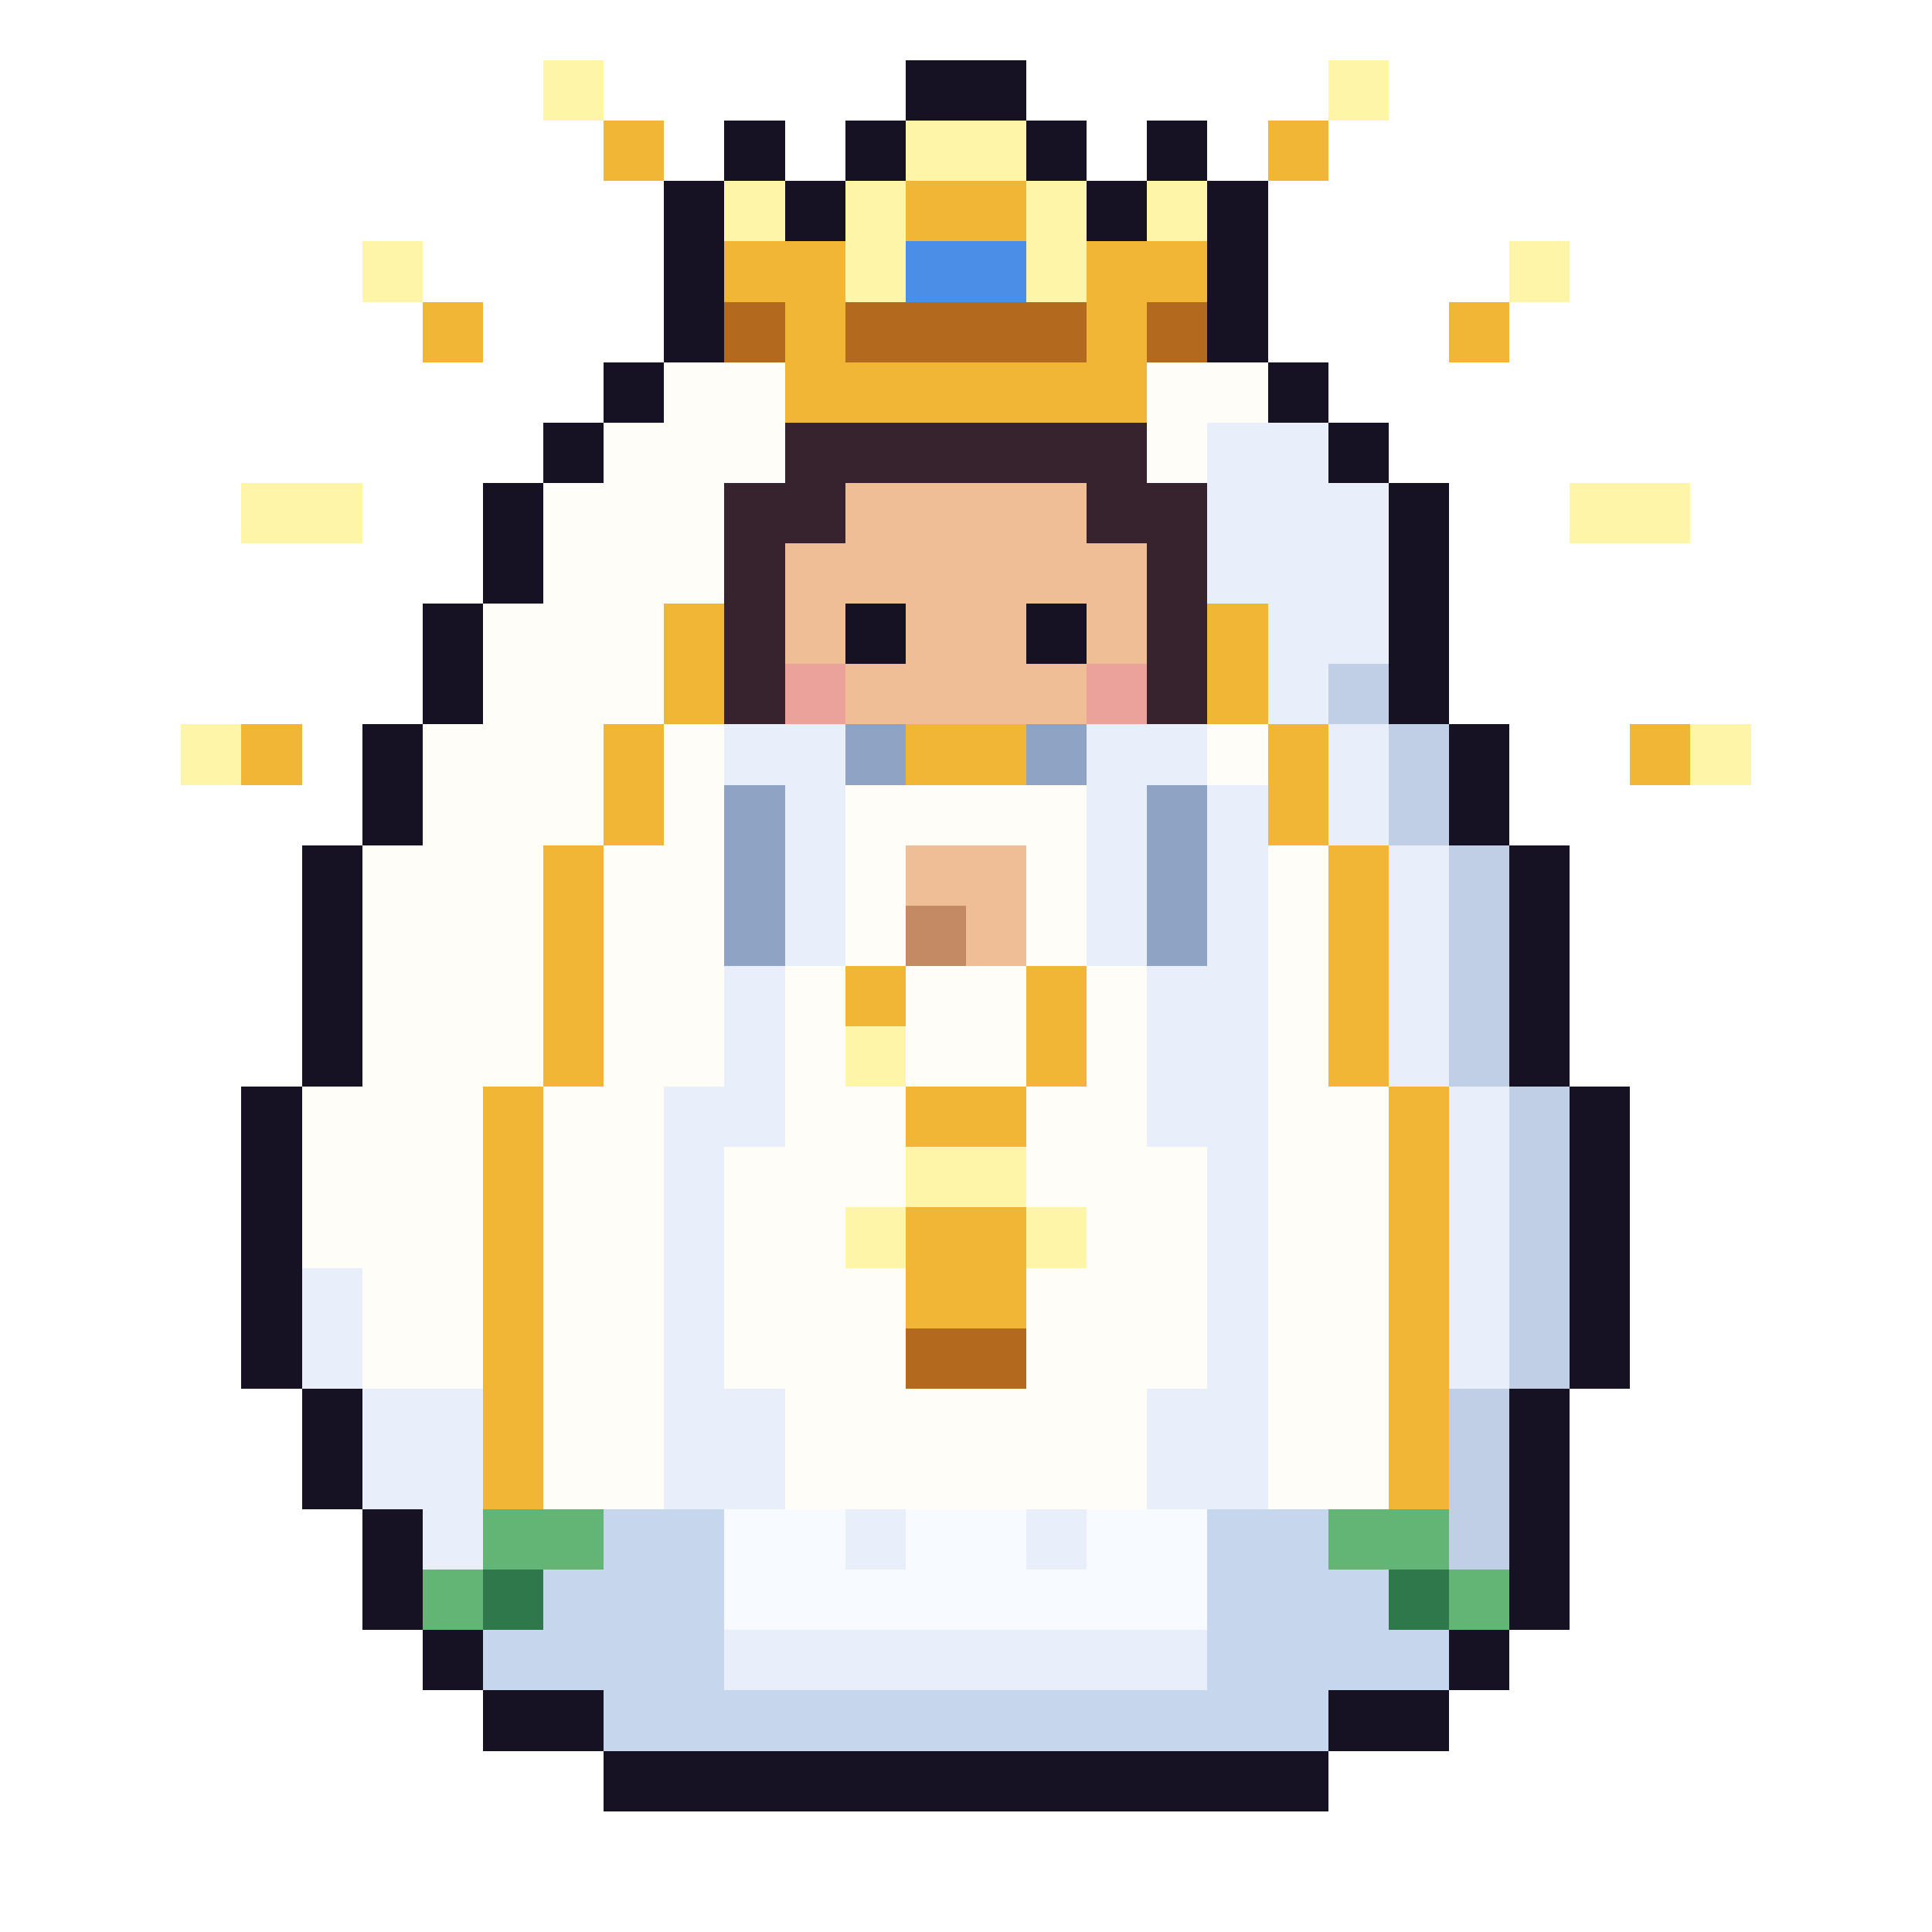
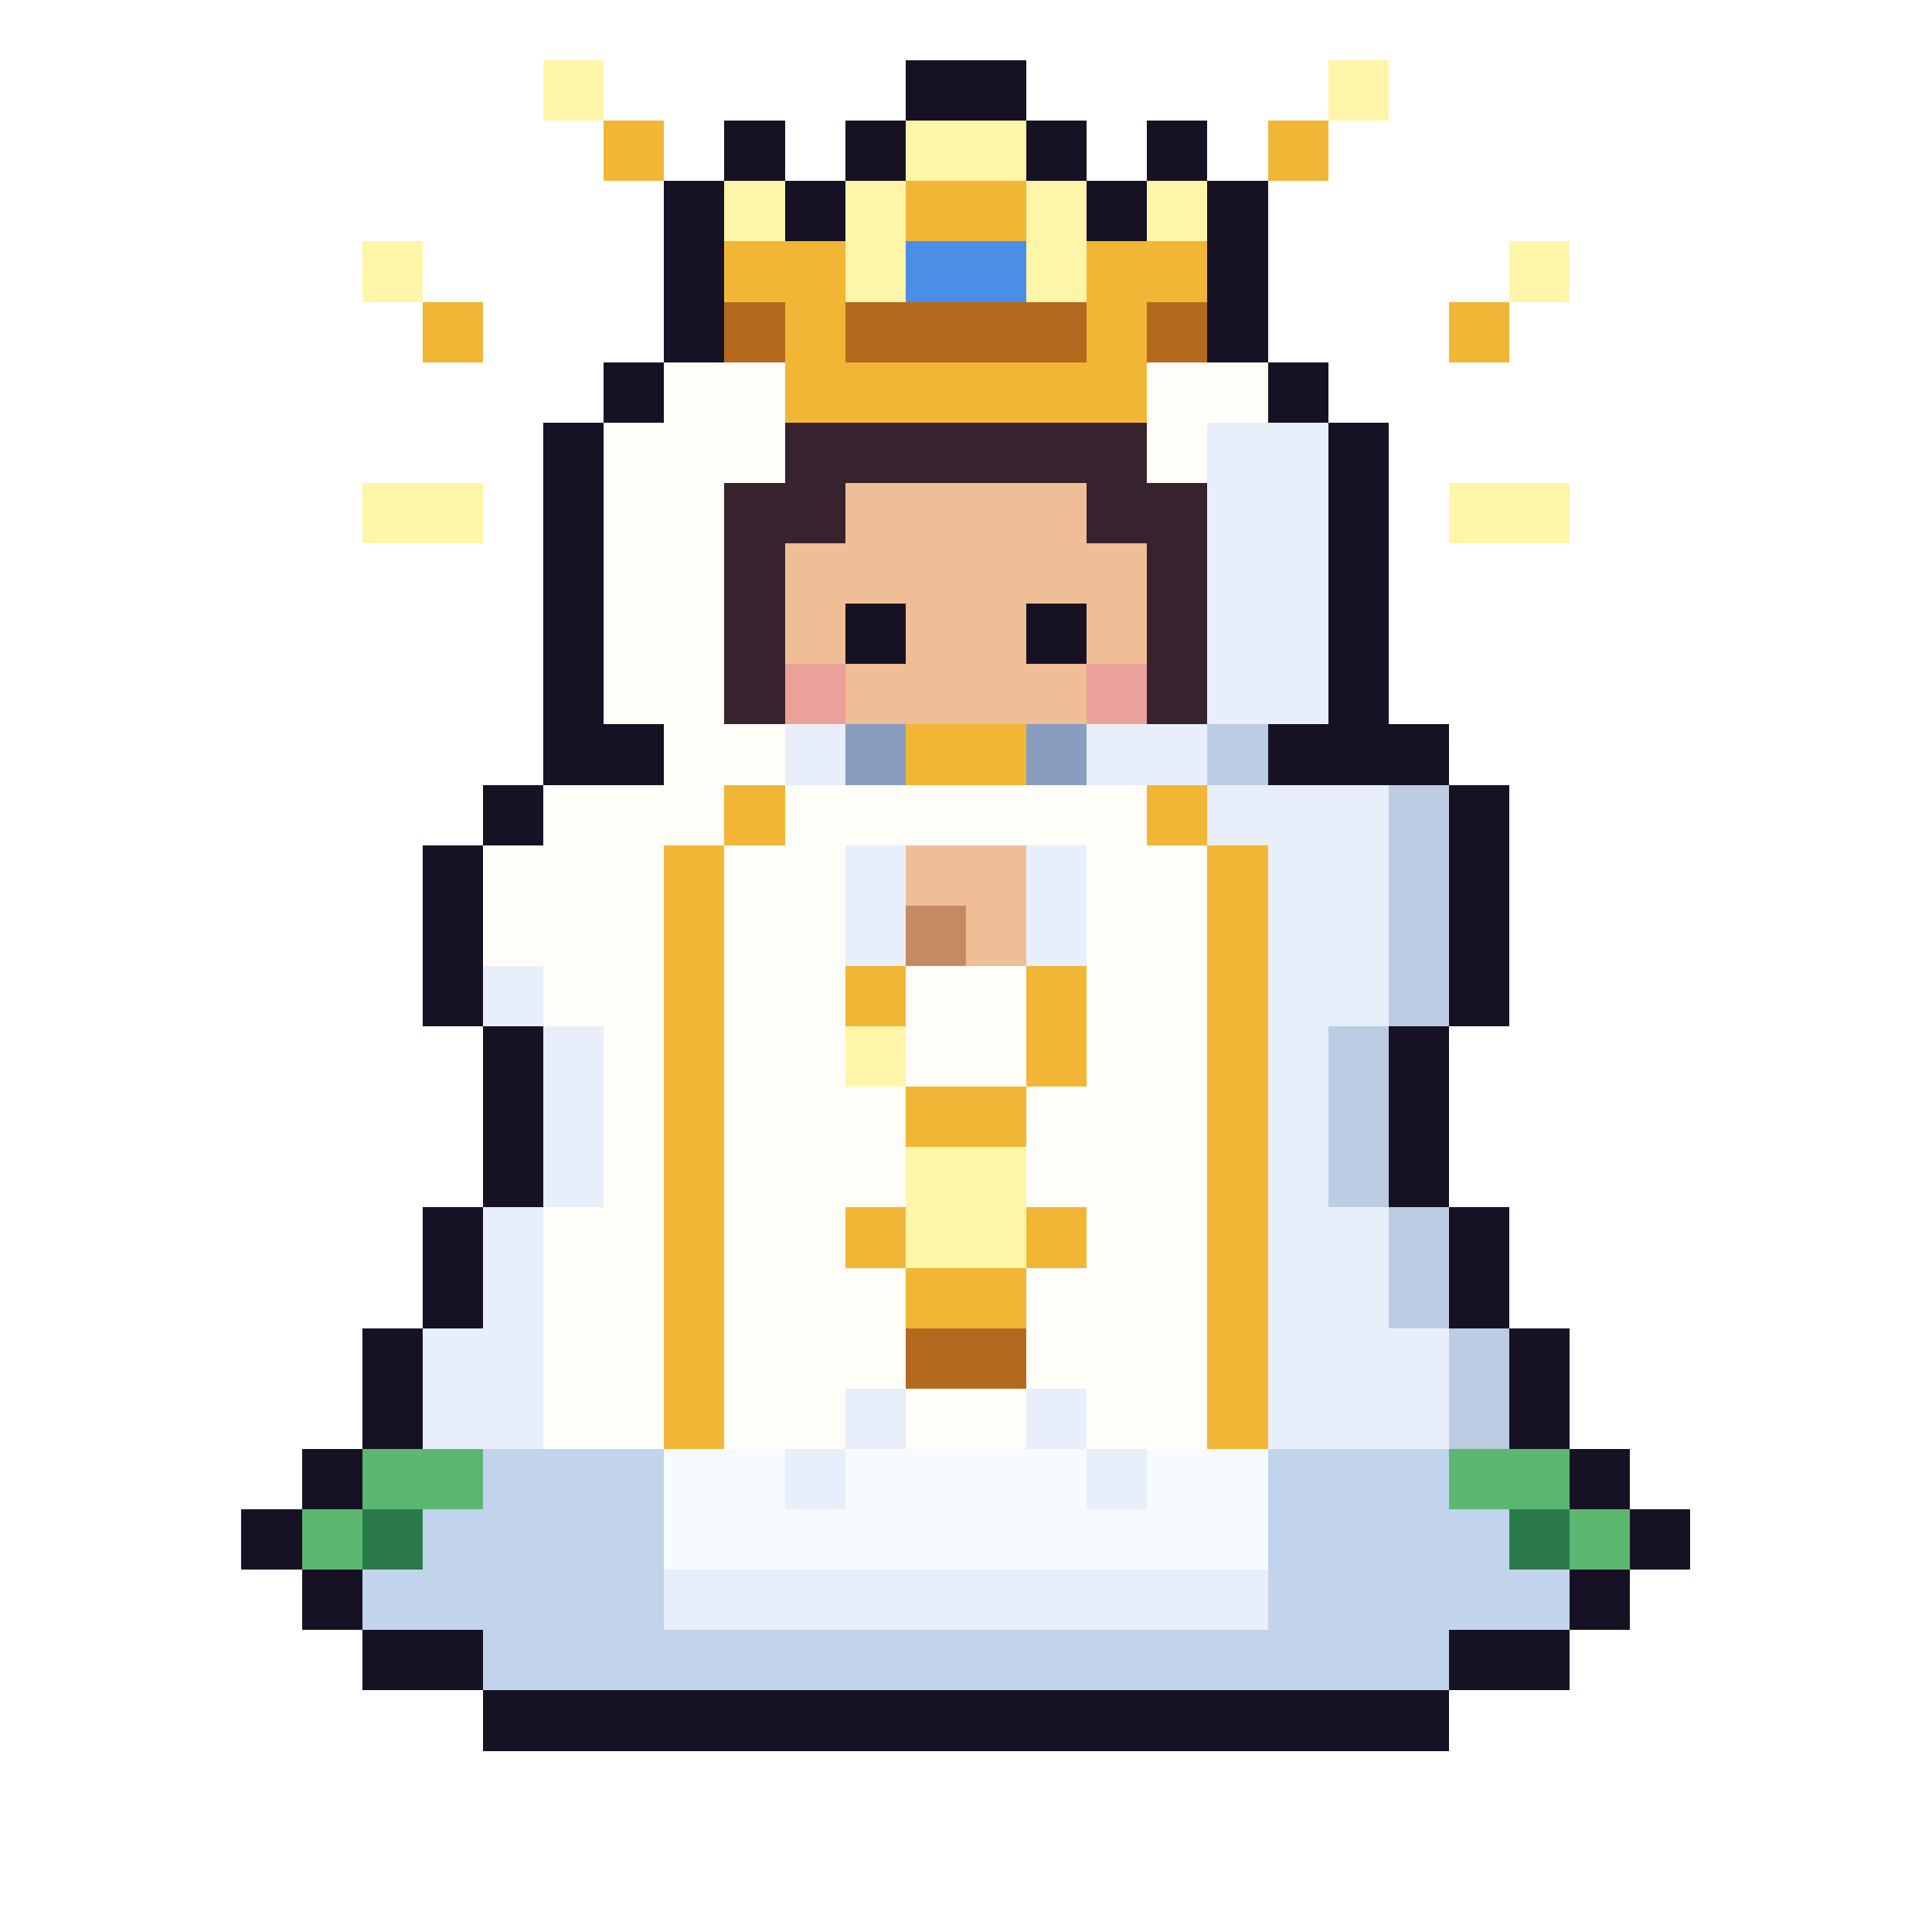
<svg xmlns="http://www.w3.org/2000/svg" viewBox="0 0 32 32" width="256" height="256" shape-rendering="crispEdges">
  <rect x="9" y="1" width="1" height="1" fill="#fff5a8" />
  <rect x="15" y="1" width="2" height="1" fill="#161224" />
  <rect x="22" y="1" width="1" height="1" fill="#fff5a8" />
  <rect x="10" y="2" width="1" height="1" fill="#f2b636" />
  <rect x="12" y="2" width="1" height="1" fill="#161224" />
  <rect x="14" y="2" width="1" height="1" fill="#161224" />
  <rect x="15" y="2" width="2" height="1" fill="#fff5a8" />
  <rect x="17" y="2" width="1" height="1" fill="#161224" />
  <rect x="19" y="2" width="1" height="1" fill="#161224" />
  <rect x="21" y="2" width="1" height="1" fill="#f2b636" />
  <rect x="11" y="3" width="1" height="1" fill="#161224" />
  <rect x="12" y="3" width="1" height="1" fill="#fff5a8" />
  <rect x="13" y="3" width="1" height="1" fill="#161224" />
  <rect x="14" y="3" width="1" height="1" fill="#fff5a8" />
  <rect x="15" y="3" width="2" height="1" fill="#f2b636" />
  <rect x="17" y="3" width="1" height="1" fill="#fff5a8" />
  <rect x="18" y="3" width="1" height="1" fill="#161224" />
  <rect x="19" y="3" width="1" height="1" fill="#fff5a8" />
  <rect x="20" y="3" width="1" height="1" fill="#161224" />
  <rect x="6" y="4" width="1" height="1" fill="#fff5a8" />
  <rect x="11" y="4" width="1" height="1" fill="#161224" />
  <rect x="12" y="4" width="2" height="1" fill="#f2b636" />
  <rect x="14" y="4" width="1" height="1" fill="#fff5a8" />
  <rect x="15" y="4" width="2" height="1" fill="#4a8ee8" />
  <rect x="17" y="4" width="1" height="1" fill="#fff5a8" />
  <rect x="18" y="4" width="2" height="1" fill="#f2b636" />
  <rect x="20" y="4" width="1" height="1" fill="#161224" />
  <rect x="25" y="4" width="1" height="1" fill="#fff5a8" />
  <rect x="7" y="5" width="1" height="1" fill="#f2b636" />
  <rect x="11" y="5" width="1" height="1" fill="#161224" />
  <rect x="12" y="5" width="1" height="1" fill="#b36a1e" />
  <rect x="13" y="5" width="1" height="1" fill="#f2b636" />
  <rect x="14" y="5" width="4" height="1" fill="#b36a1e" />
  <rect x="18" y="5" width="1" height="1" fill="#f2b636" />
  <rect x="19" y="5" width="1" height="1" fill="#b36a1e" />
  <rect x="20" y="5" width="1" height="1" fill="#161224" />
  <rect x="24" y="5" width="1" height="1" fill="#f2b636" />
  <rect x="10" y="6" width="1" height="1" fill="#161224" />
  <rect x="11" y="6" width="2" height="1" fill="#fffdf7" />
  <rect x="13" y="6" width="6" height="1" fill="#f2b636" />
  <rect x="19" y="6" width="2" height="1" fill="#fffdf7" />
  <rect x="21" y="6" width="1" height="1" fill="#161224" />
  <rect x="9" y="7" width="1" height="1" fill="#161224" />
  <rect x="10" y="7" width="3" height="1" fill="#fffdf7" />
  <rect x="13" y="7" width="6" height="1" fill="#36232d" />
  <rect x="19" y="7" width="1" height="1" fill="#fffdf7" />
  <rect x="20" y="7" width="2" height="1" fill="#e8effa" />
  <rect x="22" y="7" width="1" height="1" fill="#161224" />
-   <rect x="4" y="8" width="2" height="1" fill="#fff5a8" />
-   <rect x="8" y="8" width="1" height="1" fill="#161224" />
-   <rect x="9" y="8" width="3" height="1" fill="#fffdf7" />
+   <rect x="6" y="8" width="2" height="1" fill="#fff5a8" />
+   <rect x="9" y="8" width="1" height="1" fill="#161224" />
+   <rect x="10" y="8" width="2" height="1" fill="#fffdf7" />
  <rect x="12" y="8" width="2" height="1" fill="#36232d" />
  <rect x="14" y="8" width="4" height="1" fill="#f0be96" />
  <rect x="18" y="8" width="2" height="1" fill="#36232d" />
-   <rect x="20" y="8" width="3" height="1" fill="#e8effa" />
-   <rect x="23" y="8" width="1" height="1" fill="#161224" />
-   <rect x="26" y="8" width="2" height="1" fill="#fff5a8" />
-   <rect x="8" y="9" width="1" height="1" fill="#161224" />
-   <rect x="9" y="9" width="3" height="1" fill="#fffdf7" />
+   <rect x="20" y="8" width="2" height="1" fill="#e8effa" />
+   <rect x="22" y="8" width="1" height="1" fill="#161224" />
+   <rect x="24" y="8" width="2" height="1" fill="#fff5a8" />
+   <rect x="9" y="9" width="1" height="1" fill="#161224" />
+   <rect x="10" y="9" width="2" height="1" fill="#fffdf7" />
  <rect x="12" y="9" width="1" height="1" fill="#36232d" />
  <rect x="13" y="9" width="6" height="1" fill="#f0be96" />
  <rect x="19" y="9" width="1" height="1" fill="#36232d" />
-   <rect x="20" y="9" width="3" height="1" fill="#e8effa" />
-   <rect x="23" y="9" width="1" height="1" fill="#161224" />
-   <rect x="7" y="10" width="1" height="1" fill="#161224" />
-   <rect x="8" y="10" width="3" height="1" fill="#fffdf7" />
-   <rect x="11" y="10" width="1" height="1" fill="#f2b636" />
+   <rect x="20" y="9" width="2" height="1" fill="#e8effa" />
+   <rect x="22" y="9" width="1" height="1" fill="#161224" />
+   <rect x="9" y="10" width="1" height="1" fill="#161224" />
+   <rect x="10" y="10" width="2" height="1" fill="#fffdf7" />
  <rect x="12" y="10" width="1" height="1" fill="#36232d" />
  <rect x="13" y="10" width="1" height="1" fill="#f0be96" />
  <rect x="14" y="10" width="1" height="1" fill="#161224" />
  <rect x="15" y="10" width="2" height="1" fill="#f0be96" />
  <rect x="17" y="10" width="1" height="1" fill="#161224" />
  <rect x="18" y="10" width="1" height="1" fill="#f0be96" />
  <rect x="19" y="10" width="1" height="1" fill="#36232d" />
-   <rect x="20" y="10" width="1" height="1" fill="#f2b636" />
-   <rect x="21" y="10" width="2" height="1" fill="#e8effa" />
-   <rect x="23" y="10" width="1" height="1" fill="#161224" />
-   <rect x="7" y="11" width="1" height="1" fill="#161224" />
-   <rect x="8" y="11" width="3" height="1" fill="#fffdf7" />
-   <rect x="11" y="11" width="1" height="1" fill="#f2b636" />
+   <rect x="20" y="10" width="2" height="1" fill="#e8effa" />
+   <rect x="22" y="10" width="1" height="1" fill="#161224" />
+   <rect x="9" y="11" width="1" height="1" fill="#161224" />
+   <rect x="10" y="11" width="2" height="1" fill="#fffdf7" />
  <rect x="12" y="11" width="1" height="1" fill="#36232d" />
  <rect x="13" y="11" width="1" height="1" fill="#eba29a" />
  <rect x="14" y="11" width="4" height="1" fill="#f0be96" />
  <rect x="18" y="11" width="1" height="1" fill="#eba29a" />
  <rect x="19" y="11" width="1" height="1" fill="#36232d" />
-   <rect x="20" y="11" width="1" height="1" fill="#f2b636" />
-   <rect x="21" y="11" width="1" height="1" fill="#e8effa" />
-   <rect x="22" y="11" width="1" height="1" fill="#c0cfe6" />
-   <rect x="23" y="11" width="1" height="1" fill="#161224" />
-   <rect x="3" y="12" width="1" height="1" fill="#fff5a8" />
-   <rect x="4" y="12" width="1" height="1" fill="#f2b636" />
-   <rect x="6" y="12" width="1" height="1" fill="#161224" />
-   <rect x="7" y="12" width="3" height="1" fill="#fffdf7" />
-   <rect x="10" y="12" width="1" height="1" fill="#f2b636" />
-   <rect x="11" y="12" width="1" height="1" fill="#fffdf7" />
-   <rect x="12" y="12" width="2" height="1" fill="#e8effa" />
-   <rect x="14" y="12" width="1" height="1" fill="#8fa3c4" />
+   <rect x="20" y="11" width="2" height="1" fill="#e8effa" />
+   <rect x="22" y="11" width="1" height="1" fill="#161224" />
+   <rect x="9" y="12" width="2" height="1" fill="#161224" />
+   <rect x="11" y="12" width="2" height="1" fill="#fffdf7" />
+   <rect x="13" y="12" width="1" height="1" fill="#e8effa" />
+   <rect x="14" y="12" width="1" height="1" fill="#889dbf" />
  <rect x="15" y="12" width="2" height="1" fill="#f2b636" />
-   <rect x="17" y="12" width="1" height="1" fill="#8fa3c4" />
+   <rect x="17" y="12" width="1" height="1" fill="#889dbf" />
  <rect x="18" y="12" width="2" height="1" fill="#e8effa" />
-   <rect x="20" y="12" width="1" height="1" fill="#fffdf7" />
-   <rect x="21" y="12" width="1" height="1" fill="#f2b636" />
-   <rect x="22" y="12" width="1" height="1" fill="#e8effa" />
-   <rect x="23" y="12" width="1" height="1" fill="#c0cfe6" />
-   <rect x="24" y="12" width="1" height="1" fill="#161224" />
-   <rect x="27" y="12" width="1" height="1" fill="#f2b636" />
-   <rect x="28" y="12" width="1" height="1" fill="#fff5a8" />
-   <rect x="6" y="13" width="1" height="1" fill="#161224" />
-   <rect x="7" y="13" width="3" height="1" fill="#fffdf7" />
-   <rect x="10" y="13" width="1" height="1" fill="#f2b636" />
-   <rect x="11" y="13" width="1" height="1" fill="#fffdf7" />
-   <rect x="12" y="13" width="1" height="1" fill="#8fa3c4" />
-   <rect x="13" y="13" width="1" height="1" fill="#e8effa" />
-   <rect x="14" y="13" width="4" height="1" fill="#fffdf7" />
-   <rect x="18" y="13" width="1" height="1" fill="#e8effa" />
-   <rect x="19" y="13" width="1" height="1" fill="#8fa3c4" />
-   <rect x="20" y="13" width="1" height="1" fill="#e8effa" />
-   <rect x="21" y="13" width="1" height="1" fill="#f2b636" />
-   <rect x="22" y="13" width="1" height="1" fill="#e8effa" />
-   <rect x="23" y="13" width="1" height="1" fill="#c0cfe6" />
+   <rect x="20" y="12" width="1" height="1" fill="#bccce3" />
+   <rect x="21" y="12" width="3" height="1" fill="#161224" />
+   <rect x="8" y="13" width="1" height="1" fill="#161224" />
+   <rect x="9" y="13" width="3" height="1" fill="#fffdf7" />
+   <rect x="12" y="13" width="1" height="1" fill="#f2b636" />
+   <rect x="13" y="13" width="6" height="1" fill="#fffdf7" />
+   <rect x="19" y="13" width="1" height="1" fill="#f2b636" />
+   <rect x="20" y="13" width="3" height="1" fill="#e8effa" />
+   <rect x="23" y="13" width="1" height="1" fill="#bccce3" />
  <rect x="24" y="13" width="1" height="1" fill="#161224" />
-   <rect x="5" y="14" width="1" height="1" fill="#161224" />
-   <rect x="6" y="14" width="3" height="1" fill="#fffdf7" />
-   <rect x="9" y="14" width="1" height="1" fill="#f2b636" />
-   <rect x="10" y="14" width="2" height="1" fill="#fffdf7" />
-   <rect x="12" y="14" width="1" height="1" fill="#8fa3c4" />
-   <rect x="13" y="14" width="1" height="1" fill="#e8effa" />
-   <rect x="14" y="14" width="1" height="1" fill="#fffdf7" />
+   <rect x="7" y="14" width="1" height="1" fill="#161224" />
+   <rect x="8" y="14" width="3" height="1" fill="#fffdf7" />
+   <rect x="11" y="14" width="1" height="1" fill="#f2b636" />
+   <rect x="12" y="14" width="2" height="1" fill="#fffdf7" />
+   <rect x="14" y="14" width="1" height="1" fill="#e8effa" />
  <rect x="15" y="14" width="2" height="1" fill="#f0be96" />
-   <rect x="17" y="14" width="1" height="1" fill="#fffdf7" />
-   <rect x="18" y="14" width="1" height="1" fill="#e8effa" />
-   <rect x="19" y="14" width="1" height="1" fill="#8fa3c4" />
-   <rect x="20" y="14" width="1" height="1" fill="#e8effa" />
-   <rect x="21" y="14" width="1" height="1" fill="#fffdf7" />
-   <rect x="22" y="14" width="1" height="1" fill="#f2b636" />
-   <rect x="23" y="14" width="1" height="1" fill="#e8effa" />
-   <rect x="24" y="14" width="1" height="1" fill="#c0cfe6" />
-   <rect x="25" y="14" width="1" height="1" fill="#161224" />
-   <rect x="5" y="15" width="1" height="1" fill="#161224" />
-   <rect x="6" y="15" width="3" height="1" fill="#fffdf7" />
-   <rect x="9" y="15" width="1" height="1" fill="#f2b636" />
-   <rect x="10" y="15" width="2" height="1" fill="#fffdf7" />
-   <rect x="12" y="15" width="1" height="1" fill="#8fa3c4" />
-   <rect x="13" y="15" width="1" height="1" fill="#e8effa" />
-   <rect x="14" y="15" width="1" height="1" fill="#fffdf7" />
+   <rect x="17" y="14" width="1" height="1" fill="#e8effa" />
+   <rect x="18" y="14" width="2" height="1" fill="#fffdf7" />
+   <rect x="20" y="14" width="1" height="1" fill="#f2b636" />
+   <rect x="21" y="14" width="2" height="1" fill="#e8effa" />
+   <rect x="23" y="14" width="1" height="1" fill="#bccce3" />
+   <rect x="24" y="14" width="1" height="1" fill="#161224" />
+   <rect x="7" y="15" width="1" height="1" fill="#161224" />
+   <rect x="8" y="15" width="3" height="1" fill="#fffdf7" />
+   <rect x="11" y="15" width="1" height="1" fill="#f2b636" />
+   <rect x="12" y="15" width="2" height="1" fill="#fffdf7" />
+   <rect x="14" y="15" width="1" height="1" fill="#e8effa" />
  <rect x="15" y="15" width="1" height="1" fill="#c48a64" />
  <rect x="16" y="15" width="1" height="1" fill="#f0be96" />
-   <rect x="17" y="15" width="1" height="1" fill="#fffdf7" />
-   <rect x="18" y="15" width="1" height="1" fill="#e8effa" />
-   <rect x="19" y="15" width="1" height="1" fill="#8fa3c4" />
-   <rect x="20" y="15" width="1" height="1" fill="#e8effa" />
-   <rect x="21" y="15" width="1" height="1" fill="#fffdf7" />
-   <rect x="22" y="15" width="1" height="1" fill="#f2b636" />
-   <rect x="23" y="15" width="1" height="1" fill="#e8effa" />
-   <rect x="24" y="15" width="1" height="1" fill="#c0cfe6" />
-   <rect x="25" y="15" width="1" height="1" fill="#161224" />
-   <rect x="5" y="16" width="1" height="1" fill="#161224" />
-   <rect x="6" y="16" width="3" height="1" fill="#fffdf7" />
-   <rect x="9" y="16" width="1" height="1" fill="#f2b636" />
-   <rect x="10" y="16" width="2" height="1" fill="#fffdf7" />
-   <rect x="12" y="16" width="1" height="1" fill="#e8effa" />
-   <rect x="13" y="16" width="1" height="1" fill="#fffdf7" />
+   <rect x="17" y="15" width="1" height="1" fill="#e8effa" />
+   <rect x="18" y="15" width="2" height="1" fill="#fffdf7" />
+   <rect x="20" y="15" width="1" height="1" fill="#f2b636" />
+   <rect x="21" y="15" width="2" height="1" fill="#e8effa" />
+   <rect x="23" y="15" width="1" height="1" fill="#bccce3" />
+   <rect x="24" y="15" width="1" height="1" fill="#161224" />
+   <rect x="7" y="16" width="1" height="1" fill="#161224" />
+   <rect x="8" y="16" width="1" height="1" fill="#e8effa" />
+   <rect x="9" y="16" width="2" height="1" fill="#fffdf7" />
+   <rect x="11" y="16" width="1" height="1" fill="#f2b636" />
+   <rect x="12" y="16" width="2" height="1" fill="#fffdf7" />
  <rect x="14" y="16" width="1" height="1" fill="#f2b636" />
  <rect x="15" y="16" width="2" height="1" fill="#fffdf7" />
  <rect x="17" y="16" width="1" height="1" fill="#f2b636" />
-   <rect x="18" y="16" width="1" height="1" fill="#fffdf7" />
-   <rect x="19" y="16" width="2" height="1" fill="#e8effa" />
-   <rect x="21" y="16" width="1" height="1" fill="#fffdf7" />
-   <rect x="22" y="16" width="1" height="1" fill="#f2b636" />
-   <rect x="23" y="16" width="1" height="1" fill="#e8effa" />
-   <rect x="24" y="16" width="1" height="1" fill="#c0cfe6" />
-   <rect x="25" y="16" width="1" height="1" fill="#161224" />
-   <rect x="5" y="17" width="1" height="1" fill="#161224" />
-   <rect x="6" y="17" width="3" height="1" fill="#fffdf7" />
-   <rect x="9" y="17" width="1" height="1" fill="#f2b636" />
-   <rect x="10" y="17" width="2" height="1" fill="#fffdf7" />
-   <rect x="12" y="17" width="1" height="1" fill="#e8effa" />
-   <rect x="13" y="17" width="1" height="1" fill="#fffdf7" />
+   <rect x="18" y="16" width="2" height="1" fill="#fffdf7" />
+   <rect x="20" y="16" width="1" height="1" fill="#f2b636" />
+   <rect x="21" y="16" width="2" height="1" fill="#e8effa" />
+   <rect x="23" y="16" width="1" height="1" fill="#bccce3" />
+   <rect x="24" y="16" width="1" height="1" fill="#161224" />
+   <rect x="8" y="17" width="1" height="1" fill="#161224" />
+   <rect x="9" y="17" width="1" height="1" fill="#e8effa" />
+   <rect x="10" y="17" width="1" height="1" fill="#fffdf7" />
+   <rect x="11" y="17" width="1" height="1" fill="#f2b636" />
+   <rect x="12" y="17" width="2" height="1" fill="#fffdf7" />
  <rect x="14" y="17" width="1" height="1" fill="#fff5a8" />
  <rect x="15" y="17" width="2" height="1" fill="#fffdf7" />
  <rect x="17" y="17" width="1" height="1" fill="#f2b636" />
-   <rect x="18" y="17" width="1" height="1" fill="#fffdf7" />
-   <rect x="19" y="17" width="2" height="1" fill="#e8effa" />
-   <rect x="21" y="17" width="1" height="1" fill="#fffdf7" />
-   <rect x="22" y="17" width="1" height="1" fill="#f2b636" />
-   <rect x="23" y="17" width="1" height="1" fill="#e8effa" />
-   <rect x="24" y="17" width="1" height="1" fill="#c0cfe6" />
-   <rect x="25" y="17" width="1" height="1" fill="#161224" />
-   <rect x="4" y="18" width="1" height="1" fill="#161224" />
-   <rect x="5" y="18" width="3" height="1" fill="#fffdf7" />
-   <rect x="8" y="18" width="1" height="1" fill="#f2b636" />
-   <rect x="9" y="18" width="2" height="1" fill="#fffdf7" />
-   <rect x="11" y="18" width="2" height="1" fill="#e8effa" />
-   <rect x="13" y="18" width="2" height="1" fill="#fffdf7" />
+   <rect x="18" y="17" width="2" height="1" fill="#fffdf7" />
+   <rect x="20" y="17" width="1" height="1" fill="#f2b636" />
+   <rect x="21" y="17" width="1" height="1" fill="#e8effa" />
+   <rect x="22" y="17" width="1" height="1" fill="#bccce3" />
+   <rect x="23" y="17" width="1" height="1" fill="#161224" />
+   <rect x="8" y="18" width="1" height="1" fill="#161224" />
+   <rect x="9" y="18" width="1" height="1" fill="#e8effa" />
+   <rect x="10" y="18" width="1" height="1" fill="#fffdf7" />
+   <rect x="11" y="18" width="1" height="1" fill="#f2b636" />
+   <rect x="12" y="18" width="3" height="1" fill="#fffdf7" />
  <rect x="15" y="18" width="2" height="1" fill="#f2b636" />
-   <rect x="17" y="18" width="2" height="1" fill="#fffdf7" />
-   <rect x="19" y="18" width="2" height="1" fill="#e8effa" />
-   <rect x="21" y="18" width="2" height="1" fill="#fffdf7" />
-   <rect x="23" y="18" width="1" height="1" fill="#f2b636" />
-   <rect x="24" y="18" width="1" height="1" fill="#e8effa" />
-   <rect x="25" y="18" width="1" height="1" fill="#c0cfe6" />
-   <rect x="26" y="18" width="1" height="1" fill="#161224" />
-   <rect x="4" y="19" width="1" height="1" fill="#161224" />
-   <rect x="5" y="19" width="3" height="1" fill="#fffdf7" />
-   <rect x="8" y="19" width="1" height="1" fill="#f2b636" />
-   <rect x="9" y="19" width="2" height="1" fill="#fffdf7" />
-   <rect x="11" y="19" width="1" height="1" fill="#e8effa" />
+   <rect x="17" y="18" width="3" height="1" fill="#fffdf7" />
+   <rect x="20" y="18" width="1" height="1" fill="#f2b636" />
+   <rect x="21" y="18" width="1" height="1" fill="#e8effa" />
+   <rect x="22" y="18" width="1" height="1" fill="#bccce3" />
+   <rect x="23" y="18" width="1" height="1" fill="#161224" />
+   <rect x="8" y="19" width="1" height="1" fill="#161224" />
+   <rect x="9" y="19" width="1" height="1" fill="#e8effa" />
+   <rect x="10" y="19" width="1" height="1" fill="#fffdf7" />
+   <rect x="11" y="19" width="1" height="1" fill="#f2b636" />
  <rect x="12" y="19" width="3" height="1" fill="#fffdf7" />
  <rect x="15" y="19" width="2" height="1" fill="#fff5a8" />
  <rect x="17" y="19" width="3" height="1" fill="#fffdf7" />
-   <rect x="20" y="19" width="1" height="1" fill="#e8effa" />
-   <rect x="21" y="19" width="2" height="1" fill="#fffdf7" />
-   <rect x="23" y="19" width="1" height="1" fill="#f2b636" />
-   <rect x="24" y="19" width="1" height="1" fill="#e8effa" />
-   <rect x="25" y="19" width="1" height="1" fill="#c0cfe6" />
-   <rect x="26" y="19" width="1" height="1" fill="#161224" />
-   <rect x="4" y="20" width="1" height="1" fill="#161224" />
-   <rect x="5" y="20" width="3" height="1" fill="#fffdf7" />
-   <rect x="8" y="20" width="1" height="1" fill="#f2b636" />
+   <rect x="20" y="19" width="1" height="1" fill="#f2b636" />
+   <rect x="21" y="19" width="1" height="1" fill="#e8effa" />
+   <rect x="22" y="19" width="1" height="1" fill="#bccce3" />
+   <rect x="23" y="19" width="1" height="1" fill="#161224" />
+   <rect x="7" y="20" width="1" height="1" fill="#161224" />
+   <rect x="8" y="20" width="1" height="1" fill="#e8effa" />
  <rect x="9" y="20" width="2" height="1" fill="#fffdf7" />
-   <rect x="11" y="20" width="1" height="1" fill="#e8effa" />
+   <rect x="11" y="20" width="1" height="1" fill="#f2b636" />
  <rect x="12" y="20" width="2" height="1" fill="#fffdf7" />
-   <rect x="14" y="20" width="1" height="1" fill="#fff5a8" />
-   <rect x="15" y="20" width="2" height="1" fill="#f2b636" />
-   <rect x="17" y="20" width="1" height="1" fill="#fff5a8" />
+   <rect x="14" y="20" width="1" height="1" fill="#f2b636" />
+   <rect x="15" y="20" width="2" height="1" fill="#fff5a8" />
+   <rect x="17" y="20" width="1" height="1" fill="#f2b636" />
  <rect x="18" y="20" width="2" height="1" fill="#fffdf7" />
-   <rect x="20" y="20" width="1" height="1" fill="#e8effa" />
-   <rect x="21" y="20" width="2" height="1" fill="#fffdf7" />
-   <rect x="23" y="20" width="1" height="1" fill="#f2b636" />
-   <rect x="24" y="20" width="1" height="1" fill="#e8effa" />
-   <rect x="25" y="20" width="1" height="1" fill="#c0cfe6" />
-   <rect x="26" y="20" width="1" height="1" fill="#161224" />
-   <rect x="4" y="21" width="1" height="1" fill="#161224" />
-   <rect x="5" y="21" width="1" height="1" fill="#e8effa" />
-   <rect x="6" y="21" width="2" height="1" fill="#fffdf7" />
-   <rect x="8" y="21" width="1" height="1" fill="#f2b636" />
+   <rect x="20" y="20" width="1" height="1" fill="#f2b636" />
+   <rect x="21" y="20" width="2" height="1" fill="#e8effa" />
+   <rect x="23" y="20" width="1" height="1" fill="#bccce3" />
+   <rect x="24" y="20" width="1" height="1" fill="#161224" />
+   <rect x="7" y="21" width="1" height="1" fill="#161224" />
+   <rect x="8" y="21" width="1" height="1" fill="#e8effa" />
  <rect x="9" y="21" width="2" height="1" fill="#fffdf7" />
-   <rect x="11" y="21" width="1" height="1" fill="#e8effa" />
+   <rect x="11" y="21" width="1" height="1" fill="#f2b636" />
  <rect x="12" y="21" width="3" height="1" fill="#fffdf7" />
  <rect x="15" y="21" width="2" height="1" fill="#f2b636" />
  <rect x="17" y="21" width="3" height="1" fill="#fffdf7" />
-   <rect x="20" y="21" width="1" height="1" fill="#e8effa" />
-   <rect x="21" y="21" width="2" height="1" fill="#fffdf7" />
-   <rect x="23" y="21" width="1" height="1" fill="#f2b636" />
-   <rect x="24" y="21" width="1" height="1" fill="#e8effa" />
-   <rect x="25" y="21" width="1" height="1" fill="#c0cfe6" />
-   <rect x="26" y="21" width="1" height="1" fill="#161224" />
-   <rect x="4" y="22" width="1" height="1" fill="#161224" />
-   <rect x="5" y="22" width="1" height="1" fill="#e8effa" />
-   <rect x="6" y="22" width="2" height="1" fill="#fffdf7" />
-   <rect x="8" y="22" width="1" height="1" fill="#f2b636" />
+   <rect x="20" y="21" width="1" height="1" fill="#f2b636" />
+   <rect x="21" y="21" width="2" height="1" fill="#e8effa" />
+   <rect x="23" y="21" width="1" height="1" fill="#bccce3" />
+   <rect x="24" y="21" width="1" height="1" fill="#161224" />
+   <rect x="6" y="22" width="1" height="1" fill="#161224" />
+   <rect x="7" y="22" width="2" height="1" fill="#e8effa" />
  <rect x="9" y="22" width="2" height="1" fill="#fffdf7" />
-   <rect x="11" y="22" width="1" height="1" fill="#e8effa" />
+   <rect x="11" y="22" width="1" height="1" fill="#f2b636" />
  <rect x="12" y="22" width="3" height="1" fill="#fffdf7" />
  <rect x="15" y="22" width="2" height="1" fill="#b36a1e" />
  <rect x="17" y="22" width="3" height="1" fill="#fffdf7" />
-   <rect x="20" y="22" width="1" height="1" fill="#e8effa" />
-   <rect x="21" y="22" width="2" height="1" fill="#fffdf7" />
-   <rect x="23" y="22" width="1" height="1" fill="#f2b636" />
-   <rect x="24" y="22" width="1" height="1" fill="#e8effa" />
-   <rect x="25" y="22" width="1" height="1" fill="#c0cfe6" />
-   <rect x="26" y="22" width="1" height="1" fill="#161224" />
-   <rect x="5" y="23" width="1" height="1" fill="#161224" />
-   <rect x="6" y="23" width="2" height="1" fill="#e8effa" />
-   <rect x="8" y="23" width="1" height="1" fill="#f2b636" />
+   <rect x="20" y="22" width="1" height="1" fill="#f2b636" />
+   <rect x="21" y="22" width="3" height="1" fill="#e8effa" />
+   <rect x="24" y="22" width="1" height="1" fill="#bccce3" />
+   <rect x="25" y="22" width="1" height="1" fill="#161224" />
+   <rect x="6" y="23" width="1" height="1" fill="#161224" />
+   <rect x="7" y="23" width="2" height="1" fill="#e8effa" />
  <rect x="9" y="23" width="2" height="1" fill="#fffdf7" />
-   <rect x="11" y="23" width="2" height="1" fill="#e8effa" />
-   <rect x="13" y="23" width="6" height="1" fill="#fffdf7" />
-   <rect x="19" y="23" width="2" height="1" fill="#e8effa" />
-   <rect x="21" y="23" width="2" height="1" fill="#fffdf7" />
-   <rect x="23" y="23" width="1" height="1" fill="#f2b636" />
-   <rect x="24" y="23" width="1" height="1" fill="#c0cfe6" />
+   <rect x="11" y="23" width="1" height="1" fill="#f2b636" />
+   <rect x="12" y="23" width="2" height="1" fill="#fffdf7" />
+   <rect x="14" y="23" width="1" height="1" fill="#e8effa" />
+   <rect x="15" y="23" width="2" height="1" fill="#fffdf7" />
+   <rect x="17" y="23" width="1" height="1" fill="#e8effa" />
+   <rect x="18" y="23" width="2" height="1" fill="#fffdf7" />
+   <rect x="20" y="23" width="1" height="1" fill="#f2b636" />
+   <rect x="21" y="23" width="3" height="1" fill="#e8effa" />
+   <rect x="24" y="23" width="1" height="1" fill="#bccce3" />
  <rect x="25" y="23" width="1" height="1" fill="#161224" />
  <rect x="5" y="24" width="1" height="1" fill="#161224" />
-   <rect x="6" y="24" width="2" height="1" fill="#e8effa" />
-   <rect x="8" y="24" width="1" height="1" fill="#f2b636" />
-   <rect x="9" y="24" width="2" height="1" fill="#fffdf7" />
-   <rect x="11" y="24" width="2" height="1" fill="#e8effa" />
-   <rect x="13" y="24" width="6" height="1" fill="#fffdf7" />
-   <rect x="19" y="24" width="2" height="1" fill="#e8effa" />
-   <rect x="21" y="24" width="2" height="1" fill="#fffdf7" />
-   <rect x="23" y="24" width="1" height="1" fill="#f2b636" />
-   <rect x="24" y="24" width="1" height="1" fill="#c0cfe6" />
-   <rect x="25" y="24" width="1" height="1" fill="#161224" />
-   <rect x="6" y="25" width="1" height="1" fill="#161224" />
-   <rect x="7" y="25" width="1" height="1" fill="#e8effa" />
-   <rect x="8" y="25" width="2" height="1" fill="#62b574" />
-   <rect x="10" y="25" width="2" height="1" fill="#c5d6ed" />
-   <rect x="12" y="25" width="2" height="1" fill="#f7faff" />
-   <rect x="14" y="25" width="1" height="1" fill="#e8effa" />
-   <rect x="15" y="25" width="2" height="1" fill="#f7faff" />
-   <rect x="17" y="25" width="1" height="1" fill="#e8effa" />
-   <rect x="18" y="25" width="2" height="1" fill="#f7faff" />
-   <rect x="20" y="25" width="2" height="1" fill="#c5d6ed" />
-   <rect x="22" y="25" width="2" height="1" fill="#62b574" />
-   <rect x="24" y="25" width="1" height="1" fill="#c0cfe6" />
-   <rect x="25" y="25" width="1" height="1" fill="#161224" />
-   <rect x="6" y="26" width="1" height="1" fill="#161224" />
-   <rect x="7" y="26" width="1" height="1" fill="#62b574" />
-   <rect x="8" y="26" width="1" height="1" fill="#2f784c" />
-   <rect x="9" y="26" width="3" height="1" fill="#c5d6ed" />
-   <rect x="12" y="26" width="8" height="1" fill="#f7faff" />
-   <rect x="20" y="26" width="3" height="1" fill="#c5d6ed" />
-   <rect x="23" y="26" width="1" height="1" fill="#2f784c" />
-   <rect x="24" y="26" width="1" height="1" fill="#62b574" />
-   <rect x="25" y="26" width="1" height="1" fill="#161224" />
-   <rect x="7" y="27" width="1" height="1" fill="#161224" />
-   <rect x="8" y="27" width="4" height="1" fill="#c5d6ed" />
-   <rect x="12" y="27" width="8" height="1" fill="#e8effa" />
-   <rect x="20" y="27" width="4" height="1" fill="#c5d6ed" />
-   <rect x="24" y="27" width="1" height="1" fill="#161224" />
-   <rect x="8" y="28" width="2" height="1" fill="#161224" />
-   <rect x="10" y="28" width="12" height="1" fill="#c5d6ed" />
-   <rect x="22" y="28" width="2" height="1" fill="#161224" />
-   <rect x="10" y="29" width="12" height="1" fill="#161224" />
+   <rect x="6" y="24" width="2" height="1" fill="#5cb870" />
+   <rect x="8" y="24" width="3" height="1" fill="#c2d4ec" />
+   <rect x="11" y="24" width="2" height="1" fill="#f7faff" />
+   <rect x="13" y="24" width="1" height="1" fill="#e8effa" />
+   <rect x="14" y="24" width="4" height="1" fill="#f7faff" />
+   <rect x="18" y="24" width="1" height="1" fill="#e8effa" />
+   <rect x="19" y="24" width="2" height="1" fill="#f7faff" />
+   <rect x="21" y="24" width="3" height="1" fill="#c2d4ec" />
+   <rect x="24" y="24" width="2" height="1" fill="#5cb870" />
+   <rect x="26" y="24" width="1" height="1" fill="#161224" />
+   <rect x="4" y="25" width="1" height="1" fill="#161224" />
+   <rect x="5" y="25" width="1" height="1" fill="#5cb870" />
+   <rect x="6" y="25" width="1" height="1" fill="#2b7a4b" />
+   <rect x="7" y="25" width="4" height="1" fill="#c2d4ec" />
+   <rect x="11" y="25" width="10" height="1" fill="#f7faff" />
+   <rect x="21" y="25" width="4" height="1" fill="#c2d4ec" />
+   <rect x="25" y="25" width="1" height="1" fill="#2b7a4b" />
+   <rect x="26" y="25" width="1" height="1" fill="#5cb870" />
+   <rect x="27" y="25" width="1" height="1" fill="#161224" />
+   <rect x="5" y="26" width="1" height="1" fill="#161224" />
+   <rect x="6" y="26" width="5" height="1" fill="#c2d4ec" />
+   <rect x="11" y="26" width="10" height="1" fill="#e8effa" />
+   <rect x="21" y="26" width="5" height="1" fill="#c2d4ec" />
+   <rect x="26" y="26" width="1" height="1" fill="#161224" />
+   <rect x="6" y="27" width="2" height="1" fill="#161224" />
+   <rect x="8" y="27" width="16" height="1" fill="#c2d4ec" />
+   <rect x="24" y="27" width="2" height="1" fill="#161224" />
+   <rect x="8" y="28" width="16" height="1" fill="#161224" />
</svg>
